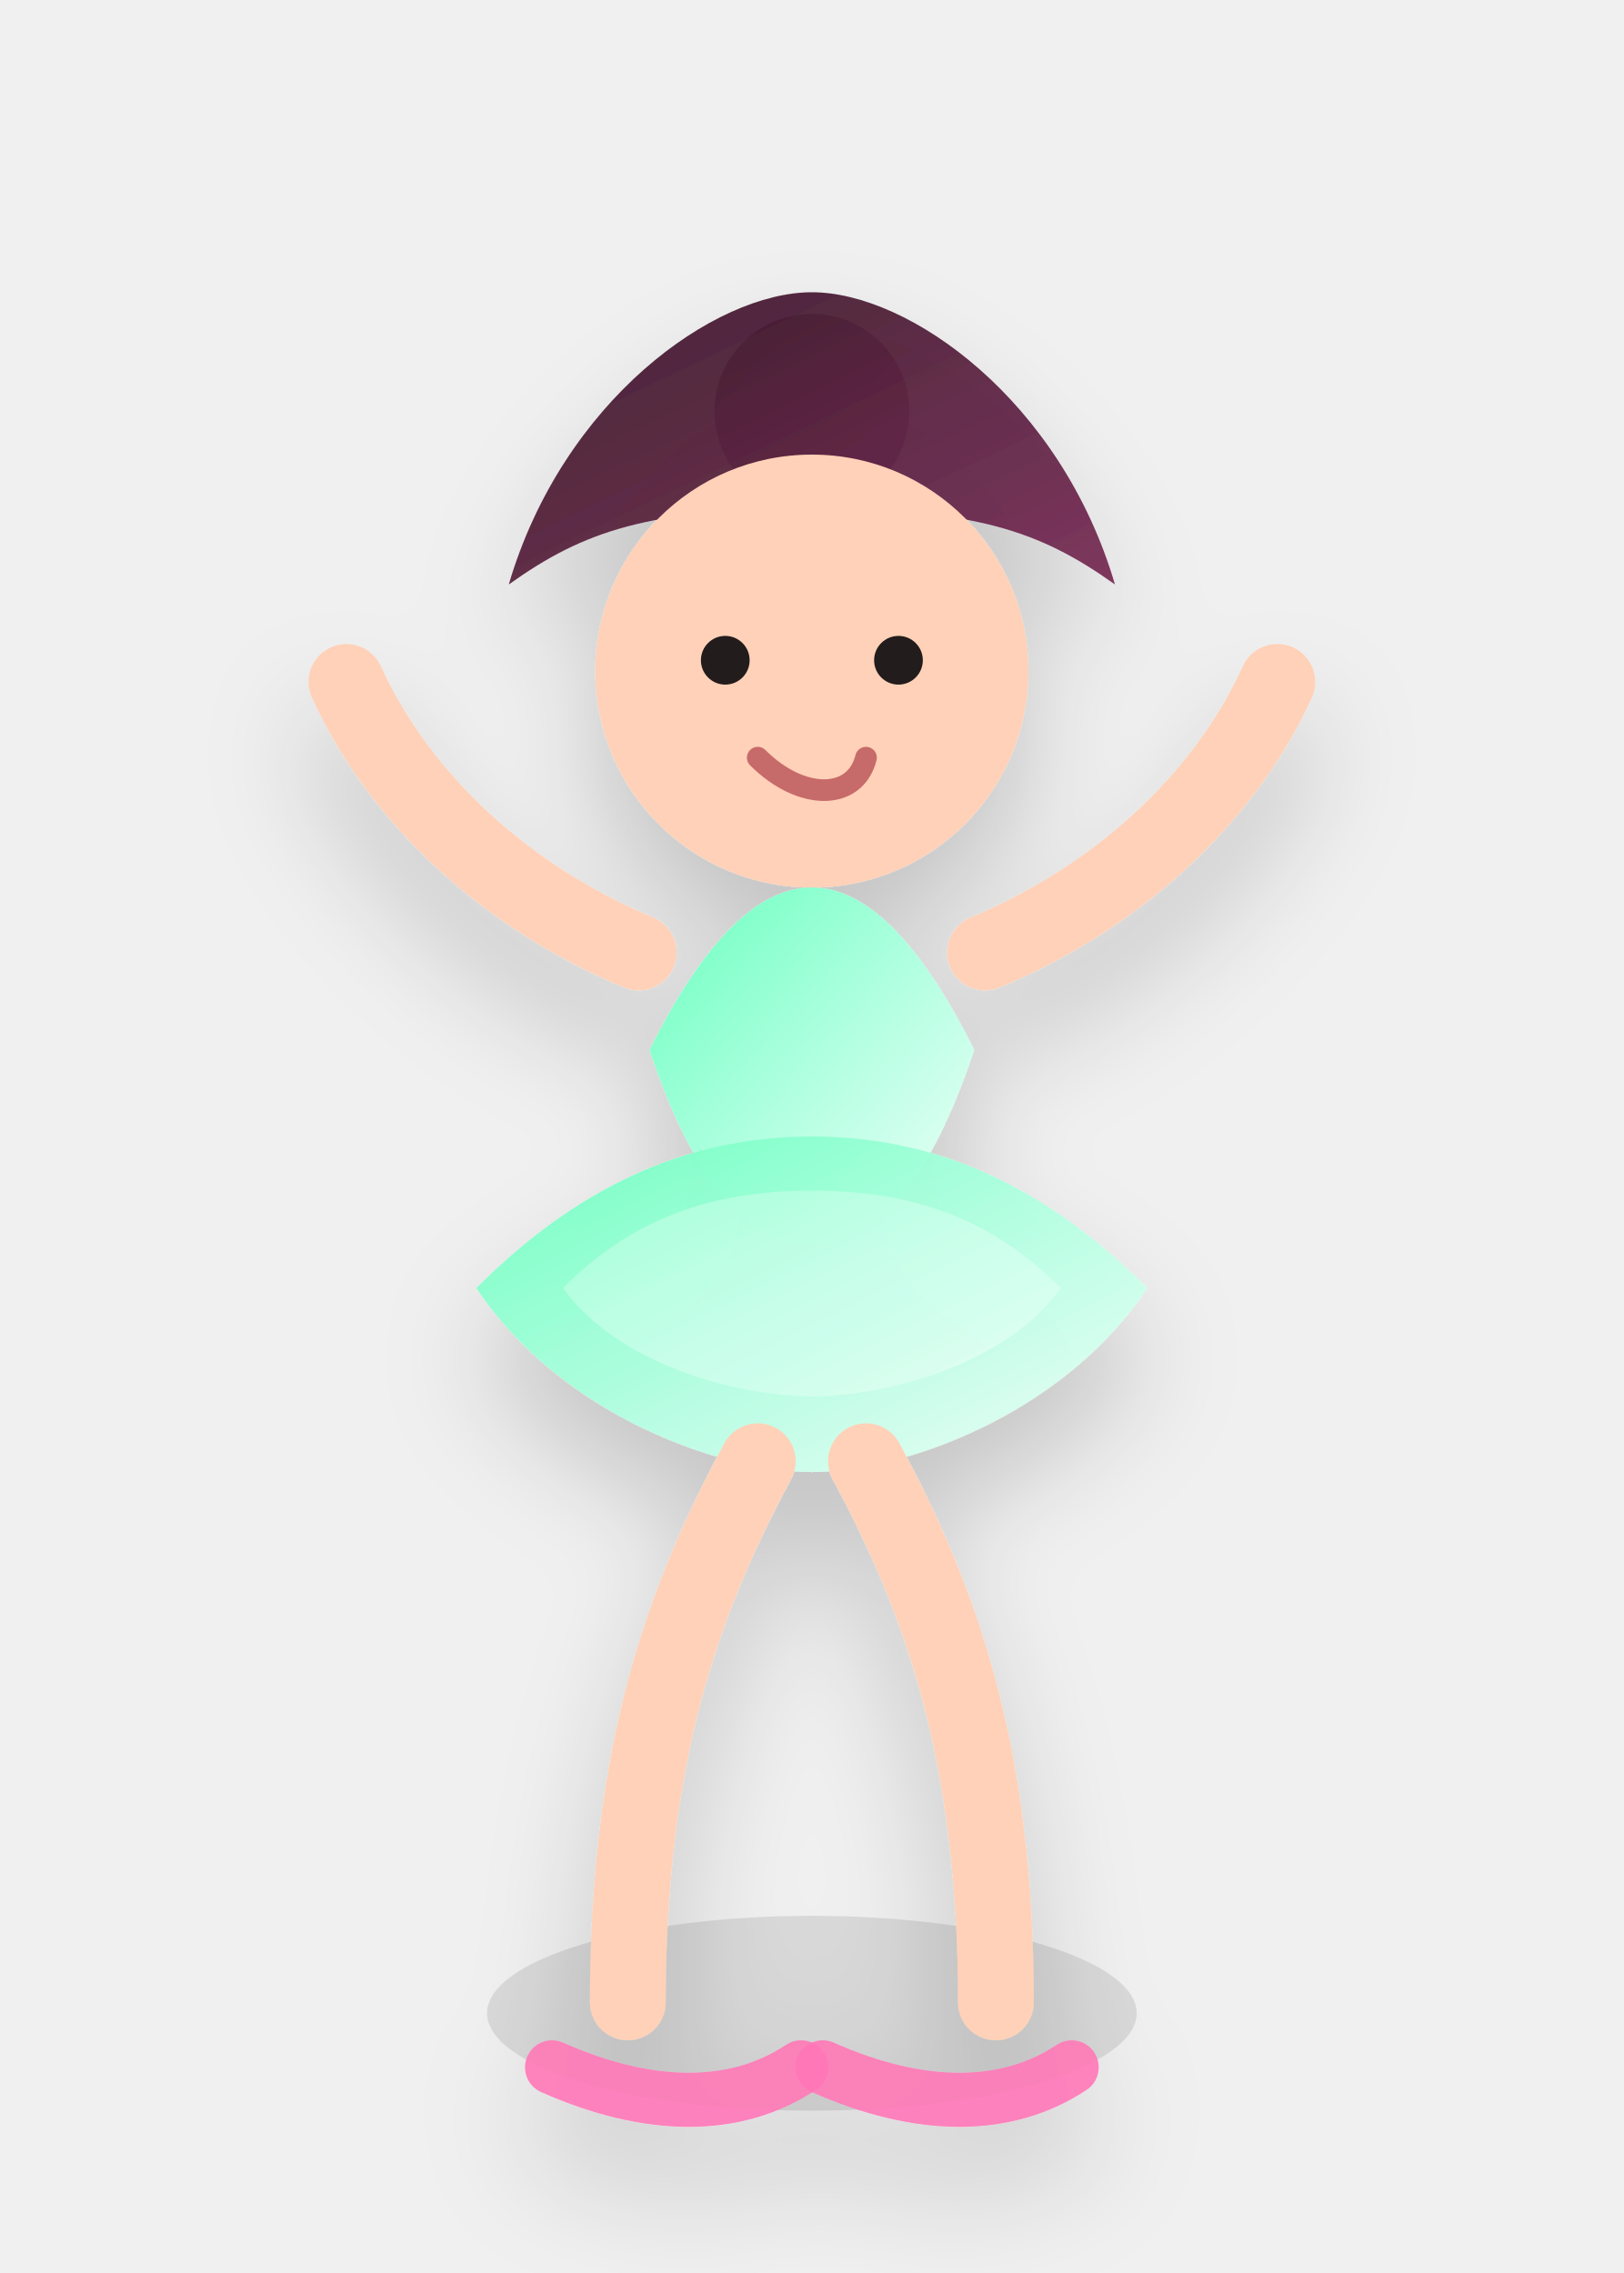
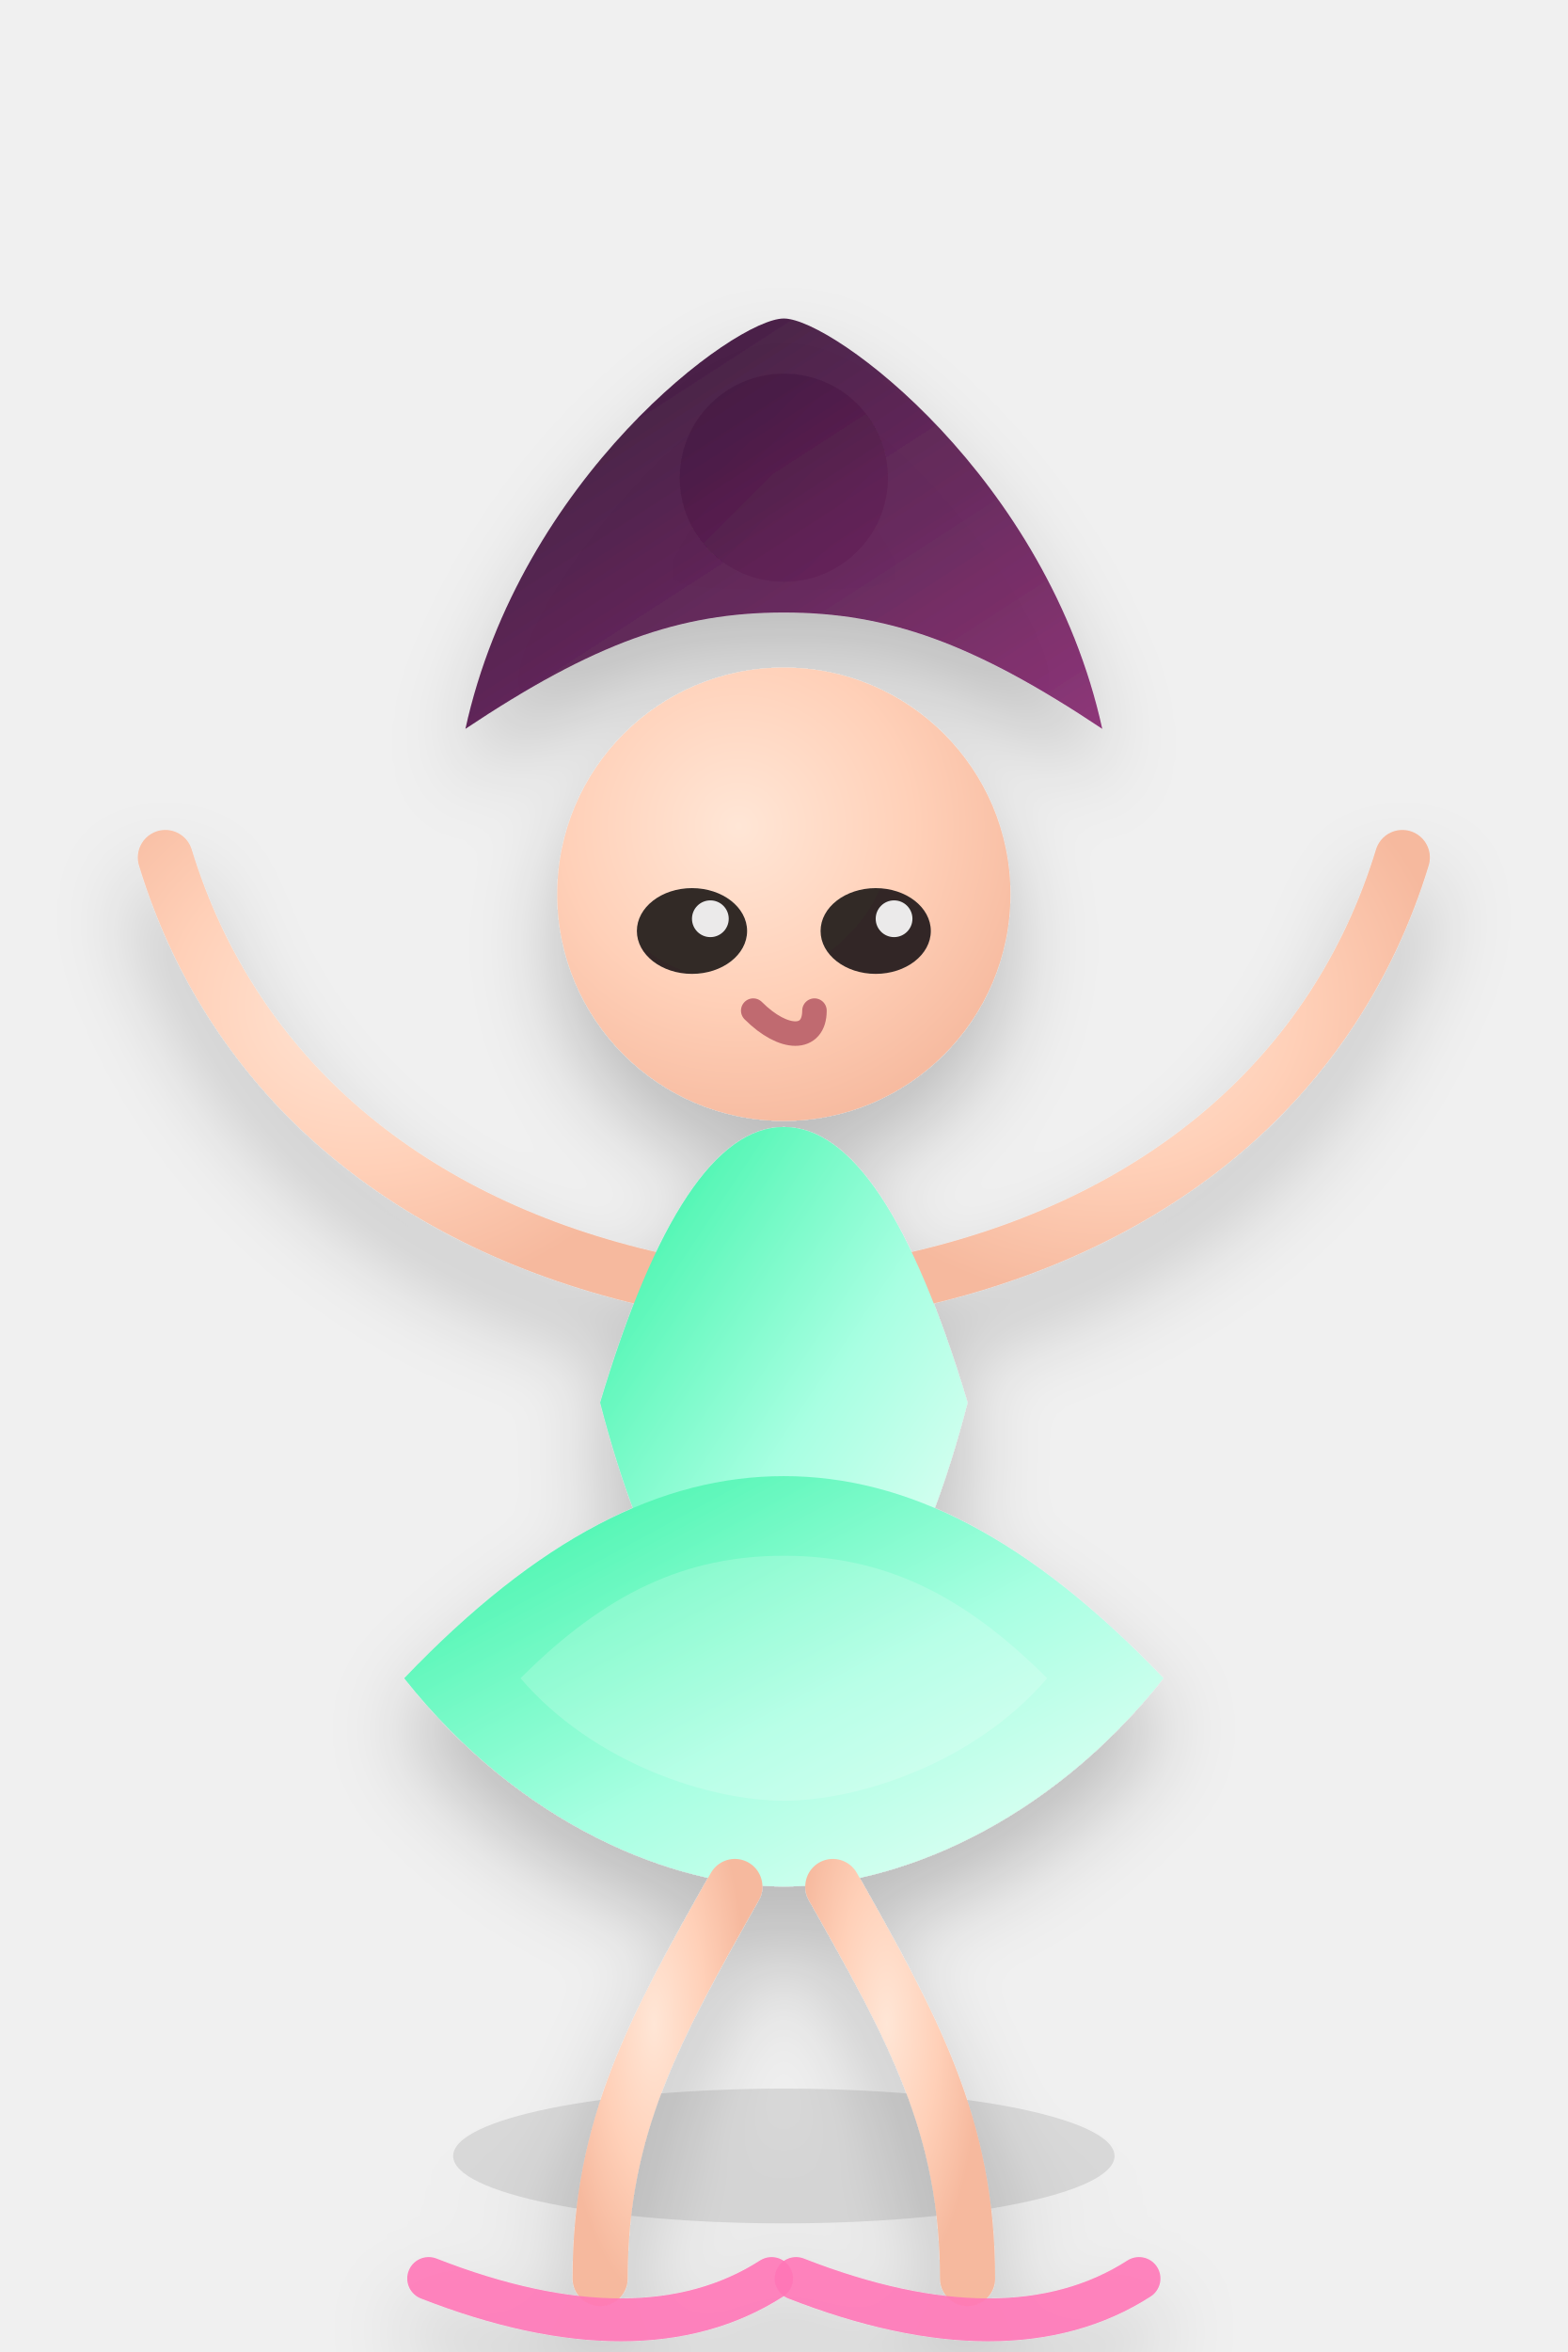
- <svg xmlns="http://www.w3.org/2000/svg" viewBox="0 0 300 420">
+ <svg xmlns="http://www.w3.org/2000/svg" viewBox="0 0 512 768">
  <defs>
+     <filter id="ds" x="-30%" y="-30%" width="160%" height="160%">
+       <feDropShadow dx="0" dy="16" stdDeviation="14" flood-color="#000" flood-opacity="0.22" />
+     </filter>
+     <radialGradient id="skin" cx="40%" cy="35%" r="70%">
+       <stop offset="0" stop-color="#ffe6d6" />
+       <stop offset="0.55" stop-color="#ffd0b8" />
+       <stop offset="1" stop-color="#f6b99e" />
+     </radialGradient>
+     <linearGradient id="hair" x1="0" y1="0" x2="1" y2="1">
+       <stop offset="0" stop-color="#2b1230" />
+       <stop offset="1" stop-color="#8a2f74" />
+     </linearGradient>
    <linearGradient id="tutu" x1="0" y1="0" x2="1" y2="1">
-       <stop offset="0" stop-color="#6bffbf" />
-       <stop offset="0.55" stop-color="#b6ffe3" />
+       <stop offset="0" stop-color="#2ef2a0" />
+       <stop offset="0.55" stop-color="#a8ffe2" />
      <stop offset="1" stop-color="#f0fff9" />
    </linearGradient>
-     <linearGradient id="hair" x1="0" y1="0" x2="1" y2="1">
-       <stop offset="0" stop-color="#3b1b2b" />
-       <stop offset="1" stop-color="#7a2f58" />
-     </linearGradient>
-     <filter id="ds" x="-30%" y="-30%" width="160%" height="160%">
-       <feDropShadow dx="0" dy="12" stdDeviation="10" flood-color="#000" flood-opacity="0.18" />
-     </filter>
  </defs>
  <g filter="url(#ds)">
-     <ellipse cx="150" cy="372" rx="60" ry="18" fill="#000" opacity="0.10" />
-     <circle cx="150" cy="76" r="18" fill="url(#hair)" />
-     <path d="M94 108c10-34 38-54 56-54s46 20 56 54c-14-10-26-14-56-14s-42 4-56 14z" fill="url(#hair)" opacity="0.95" />
-     <circle cx="150" cy="124" r="40" fill="#ffd1b8" />
-     <circle cx="134" cy="122" r="4.5" fill="#221a1a" />
-     <circle cx="166" cy="122" r="4.5" fill="#221a1a" />
-     <path d="M140 140c8 8 18 8 20 0" fill="none" stroke="#c76a6a" stroke-width="4" stroke-linecap="round" />
-     <path d="M118 176c-24-10-44-28-54-50" fill="none" stroke="#ffd1b8" stroke-width="14" stroke-linecap="round" />
-     <path d="M182 176c24-10 44-28 54-50" fill="none" stroke="#ffd1b8" stroke-width="14" stroke-linecap="round" />
-     <path d="M120 194c10-20 20-30 30-30s20 10 30 30c-8 24-18 36-30 36s-22-12-30-36z" fill="url(#tutu)" />
-     <path d="M88 238c18-18 38-28 62-28s44 10 62 28c-16 24-46 34-62 34s-46-10-62-34z" fill="url(#tutu)" opacity="0.95" />
-     <path d="M104 238c12-12 26-18 46-18s34 6 46 18c-10 14-32 20-46 20s-36-6-46-20z" fill="#fff" opacity="0.28" />
-     <path d="M140 270c-14 26-24 54-24 100" fill="none" stroke="#ffd1b8" stroke-width="14" stroke-linecap="round" />
-     <path d="M160 270c14 26 24 54 24 100" fill="none" stroke="#ffd1b8" stroke-width="14" stroke-linecap="round" />
-     <path d="M102 382c18 8 34 8 46 0" fill="none" stroke="#ff77b7" stroke-width="10" stroke-linecap="round" opacity="0.9" />
-     <path d="M152 382c18 8 34 8 46 0" fill="none" stroke="#ff77b7" stroke-width="10" stroke-linecap="round" opacity="0.9" />
+     <ellipse cx="256" cy="704" rx="108" ry="22" fill="#000" opacity="0.10" />
+     <circle cx="256" cy="156" r="34" fill="url(#hair)" />
+     <path d="M152 238c18-82 88-134 104-134s86 52 104 134c-42-28-70-38-104-38s-62 10-104 38z" fill="url(#hair)" opacity="0.95" />
+     <circle cx="256" cy="292" r="74" fill="url(#skin)" />
+     <ellipse cx="226" cy="304" rx="18" ry="14" fill="#1e1a1a" opacity="0.92" />
+     <ellipse cx="286" cy="304" rx="18" ry="14" fill="#1e1a1a" opacity="0.92" />
+     <circle cx="232" cy="300" r="6" fill="#fff" opacity="0.9" />
+     <circle cx="292" cy="300" r="6" fill="#fff" opacity="0.9" />
+     <path d="M246 330c10 10 20 10 20 0" fill="none" stroke="#c06a70" stroke-width="8" stroke-linecap="round" />
+     <path d="M214 418c-80-18-138-66-160-138" fill="none" stroke="url(#skin)" stroke-width="18" stroke-linecap="round" />
+     <path d="M298 418c80-18 138-66 160-138" fill="none" stroke="url(#skin)" stroke-width="18" stroke-linecap="round" />
+     <path d="M196 458c18-60 38-90 60-90s42 30 60 90c-14 54-34 90-60 90s-46-36-60-90z" fill="url(#tutu)" />
+     <path d="M132 548c44-46 84-66 124-66s80 20 124 66c-38 48-88 68-124 68s-86-20-124-68z" fill="url(#tutu)" />
+     <path d="M170 548c28-28 54-40 86-40s58 12 86 40c-24 28-62 40-86 40s-62-12-86-40z" fill="#fff" opacity="0.18" />
+     <path d="M240 616c-26 46-44 78-44 128" fill="none" stroke="url(#skin)" stroke-width="18" stroke-linecap="round" />
+     <path d="M272 616c26 46 44 78 44 128" fill="none" stroke="url(#skin)" stroke-width="18" stroke-linecap="round" />
+     <path d="M140 744c46 18 84 18 112 0" fill="none" stroke="#ff77b7" stroke-width="14" stroke-linecap="round" opacity="0.9" />
+     <path d="M260 744c46 18 84 18 112 0" fill="none" stroke="#ff77b7" stroke-width="14" stroke-linecap="round" opacity="0.9" />
  </g>
</svg>
